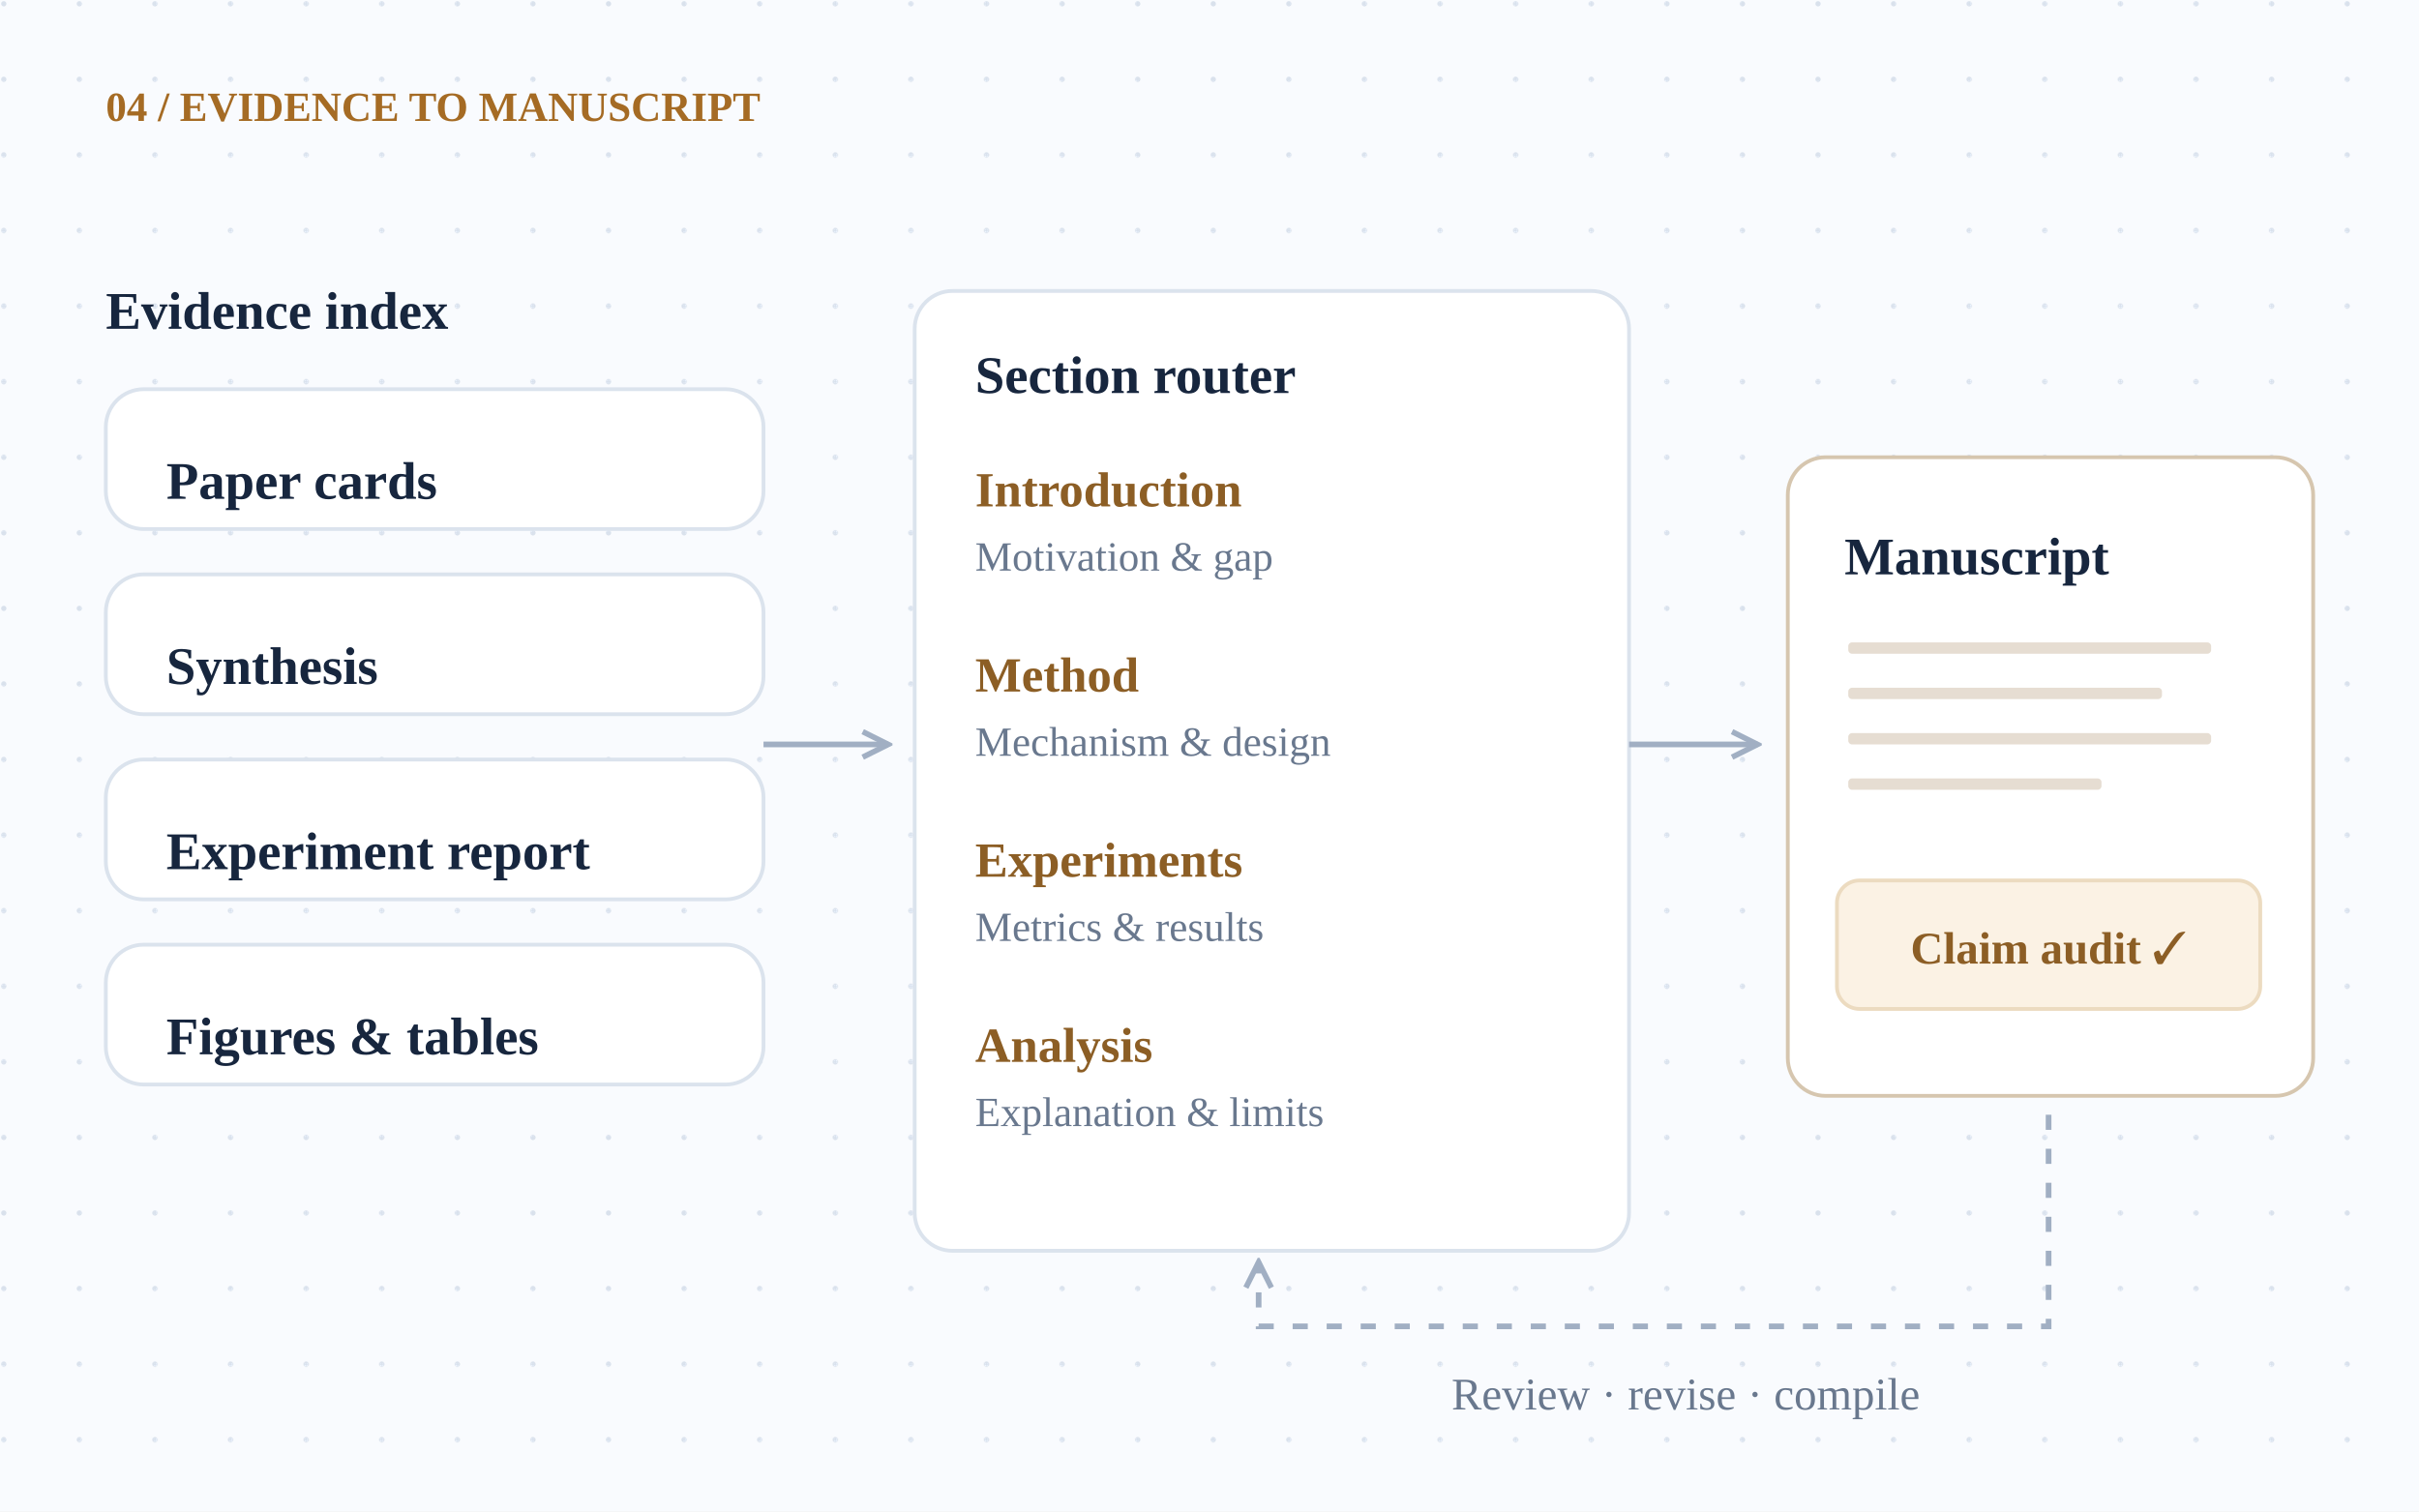
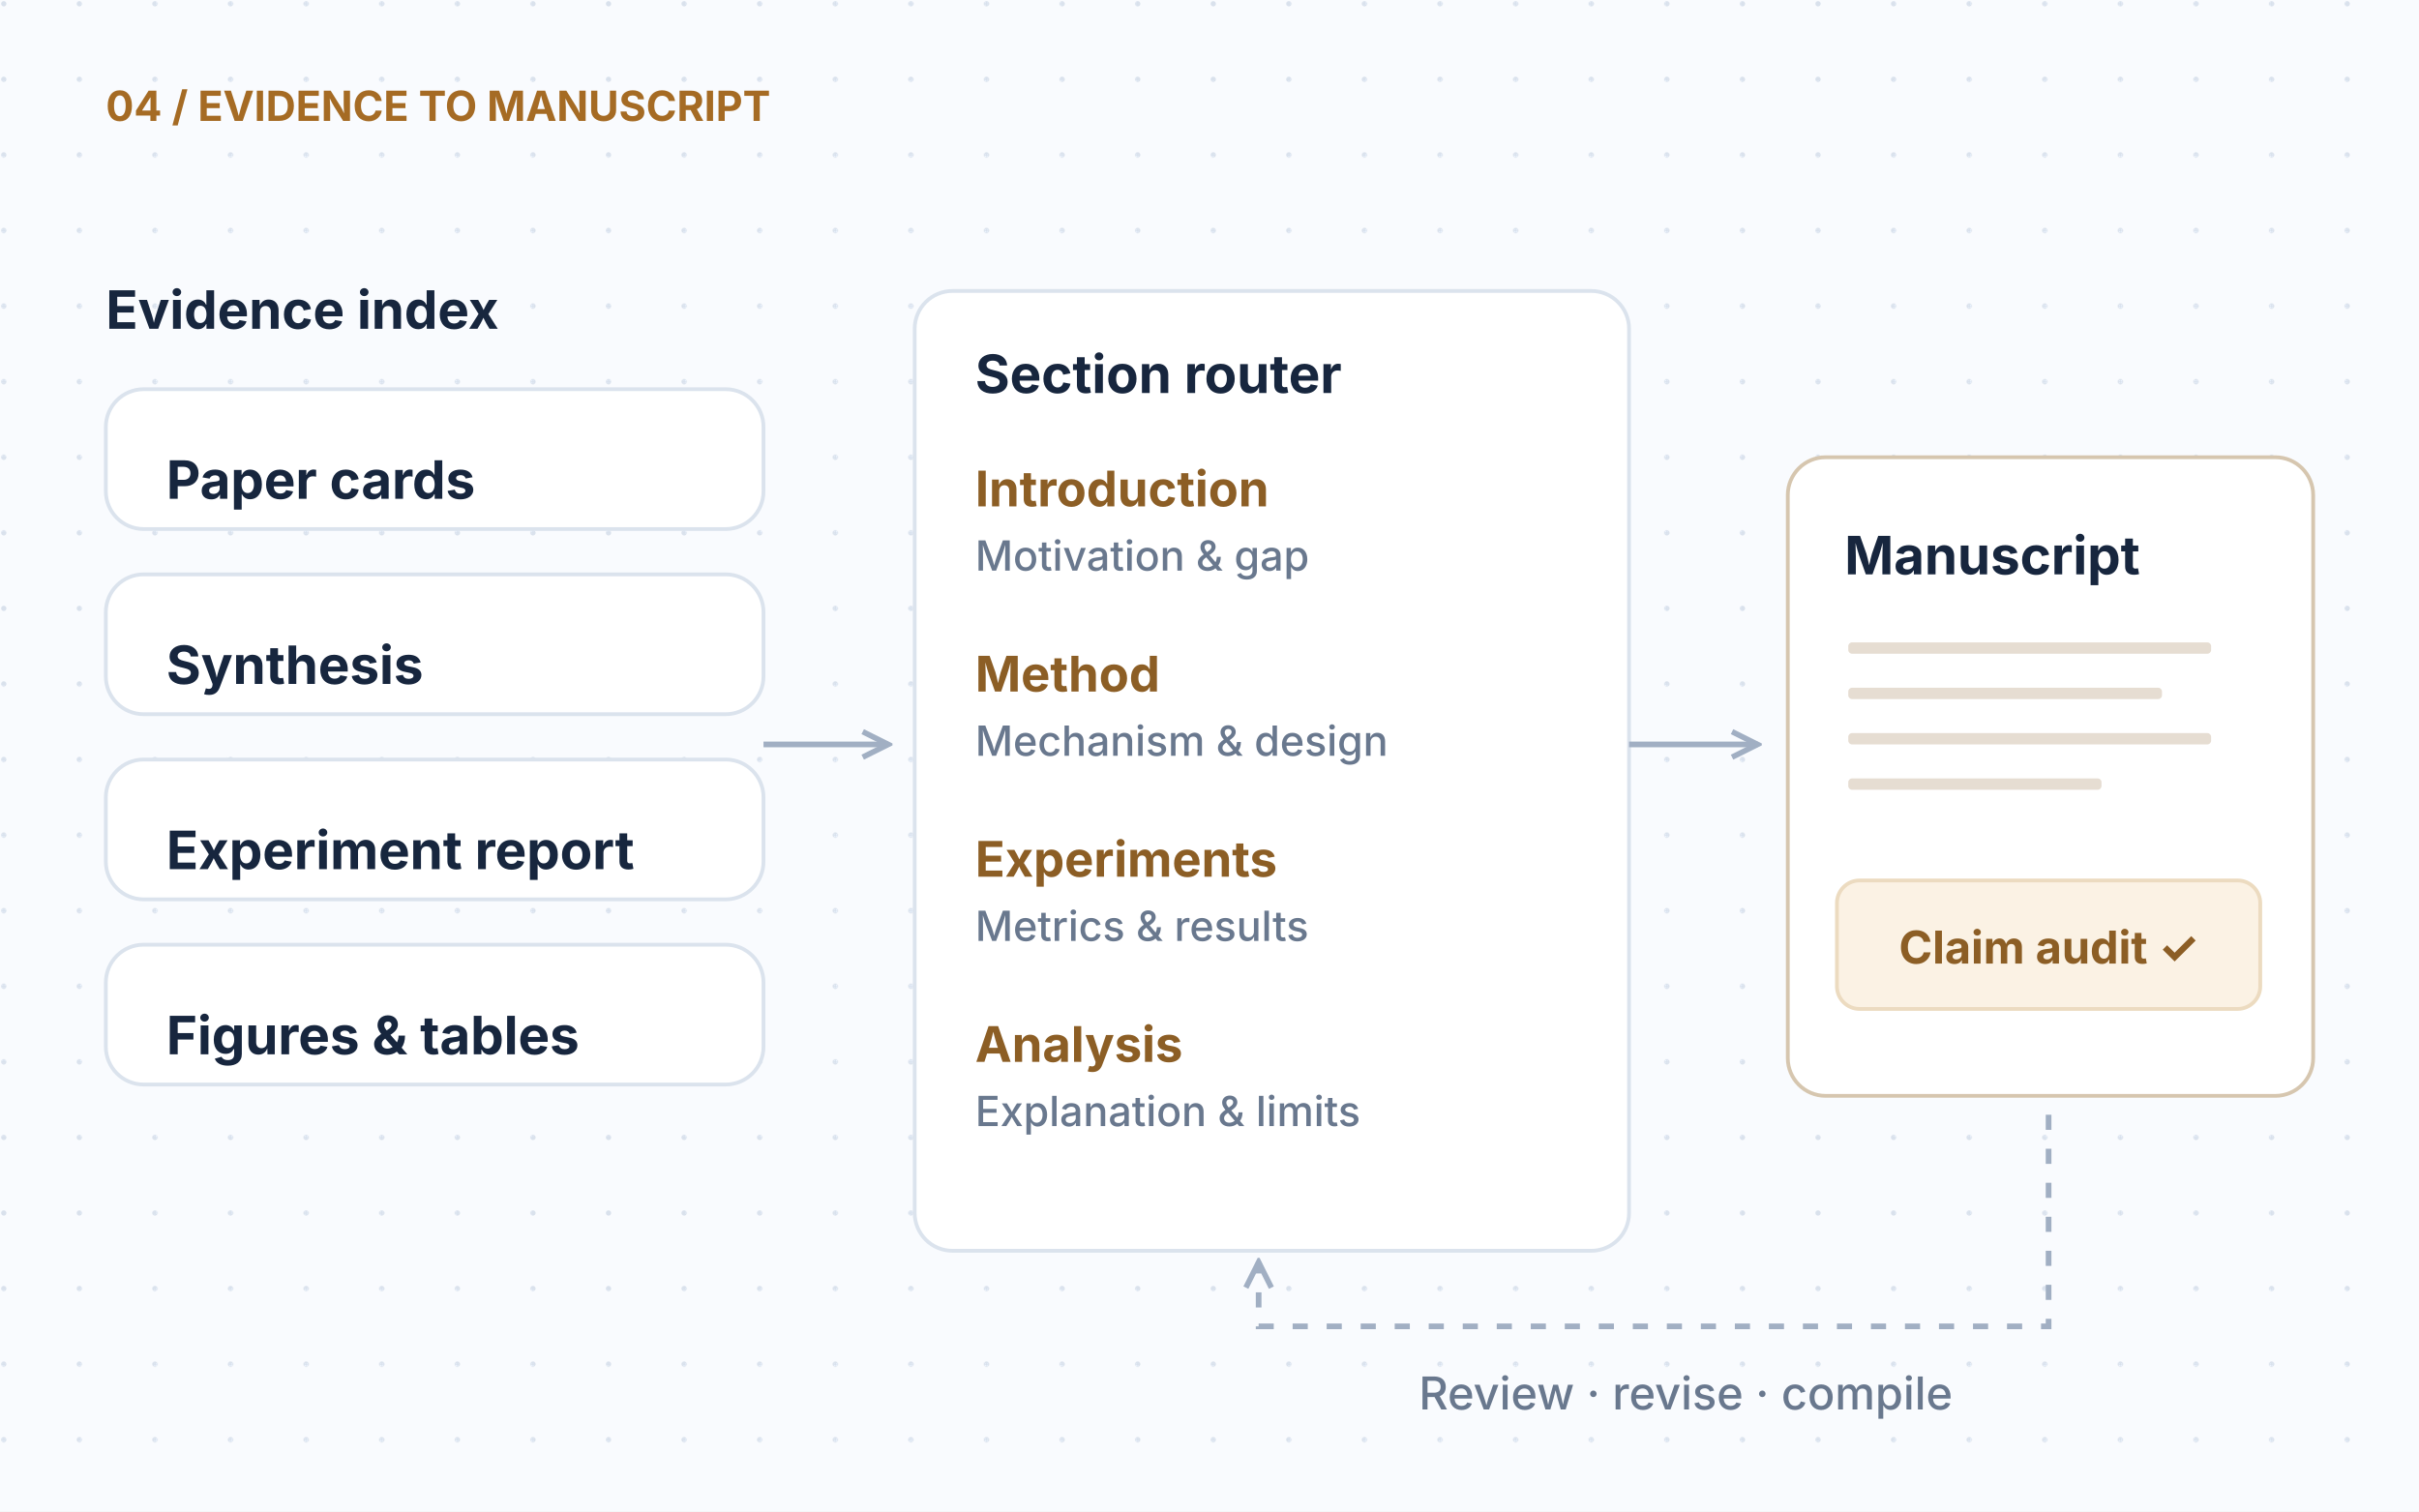
- <svg xmlns="http://www.w3.org/2000/svg" viewBox="0 0 640 400" role="img" aria-label="Indexed evidence is routed to manuscript sections and reviewed through a claim audit" style="--accent:#a56b24">
+ <svg xmlns="http://www.w3.org/2000/svg" viewBox="0 0 640 400" font-family="Inter, system-ui, -apple-system, Segoe UI, sans-serif" role="img" aria-label="Indexed evidence is routed to manuscript sections and reviewed through a claim audit" style="--accent:#a56b24">
  <defs>
    <marker id="arrow" viewBox="0 0 8 8" refX="7" refY="4" markerWidth="6" markerHeight="6" orient="auto-start-reverse">
      <path d="M1 1 L7 4 L1 7" fill="none" stroke="#a1afc3" stroke-width="1.3" />
    </marker>
    <pattern id="grid" width="20" height="20" patternUnits="userSpaceOnUse">
      <circle cx="1" cy="1" r=".7" fill="#d9e1ec" />
    </pattern>
  </defs>
  <rect width="640" height="400" fill="#f9fbfe" />
  <rect width="640" height="400" fill="url(#grid)" />
  <text x="28" y="32" fill="#a56b24" font-size="11" font-weight="700" text-anchor="start">04 / EVIDENCE TO MANUSCRIPT</text>
  <text x="28" y="87" fill="#17263e" font-size="14" font-weight="650" text-anchor="start">Evidence index</text>
  <rect x="28" y="103" width="174" height="37" rx="10" fill="#fff" stroke="#dbe3ed" />
  <text x="44" y="132" fill="#17263e" font-size="14" font-weight="650" text-anchor="start">Paper cards</text>
  <rect x="28" y="152" width="174" height="37" rx="10" fill="#fff" stroke="#dbe3ed" />
  <text x="44" y="181" fill="#17263e" font-size="14" font-weight="650" text-anchor="start">Synthesis</text>
  <rect x="28" y="201" width="174" height="37" rx="10" fill="#fff" stroke="#dbe3ed" />
  <text x="44" y="230" fill="#17263e" font-size="14" font-weight="650" text-anchor="start">Experiment report</text>
  <rect x="28" y="250" width="174" height="37" rx="10" fill="#fff" stroke="#dbe3ed" />
  <text x="44" y="279" fill="#17263e" font-size="14" font-weight="650" text-anchor="start">Figures &amp; tables</text>
  <path d="M202 197 H235" fill="none" stroke="#a1afc3" stroke-width="1.5" marker-end="url(#arrow)" />
  <rect x="242" y="77" width="189" height="254" rx="10" fill="#fff" stroke="#dbe3ed" />
  <text x="258" y="104" fill="#17263e" font-size="14" font-weight="650" text-anchor="start">Section router</text>
  <text x="258" y="134" fill="#8c5e25" font-size="13" font-weight="650" text-anchor="start">Introduction</text>
  <text x="258" y="151" fill="#69788e" font-size="11" font-weight="500" text-anchor="start">Motivation &amp; gap</text>
  <text x="258" y="183" fill="#8c5e25" font-size="13" font-weight="650" text-anchor="start">Method</text>
  <text x="258" y="200" fill="#69788e" font-size="11" font-weight="500" text-anchor="start">Mechanism &amp; design</text>
  <text x="258" y="232" fill="#8c5e25" font-size="13" font-weight="650" text-anchor="start">Experiments</text>
  <text x="258" y="249" fill="#69788e" font-size="11" font-weight="500" text-anchor="start">Metrics &amp; results</text>
  <text x="258" y="281" fill="#8c5e25" font-size="13" font-weight="650" text-anchor="start">Analysis</text>
  <text x="258" y="298" fill="#69788e" font-size="11" font-weight="500" text-anchor="start">Explanation &amp; limits</text>
  <path d="M431 197 H465" fill="none" stroke="#a1afc3" stroke-width="1.5" marker-end="url(#arrow)" />
  <rect x="473" y="121" width="139" height="169" rx="10" fill="#fff" stroke="#d6c6af" />
  <text x="488" y="152" fill="#17263e" font-size="14" font-weight="650" text-anchor="start">Manuscript</text>
  <rect x="489" y="170" width="96" height="3" rx="1" fill="#e6ddd2" stroke="none" />
  <rect x="489" y="182" width="83" height="3" rx="1" fill="#e6ddd2" stroke="none" />
  <rect x="489" y="194" width="96" height="3" rx="1" fill="#e6ddd2" stroke="none" />
  <rect x="489" y="206" width="67" height="3" rx="1" fill="#e6ddd2" stroke="none" />
  <rect x="486" y="233" width="112" height="34" rx="6" fill="#fbf2e4" stroke="#ecdbc0" />
  <text x="542" y="255" fill="#8c5e25" font-size="12" font-weight="650" text-anchor="middle">Claim audit ✓</text>
  <path d="M542 295 V351 H333 V334" fill="none" stroke="#a1afc3" stroke-width="1.5" marker-end="url(#arrow)" stroke-dasharray="4 5" />
  <text x="446" y="373" fill="#69788e" font-size="12" font-weight="500" text-anchor="middle">Review · revise · compile</text>
</svg>
